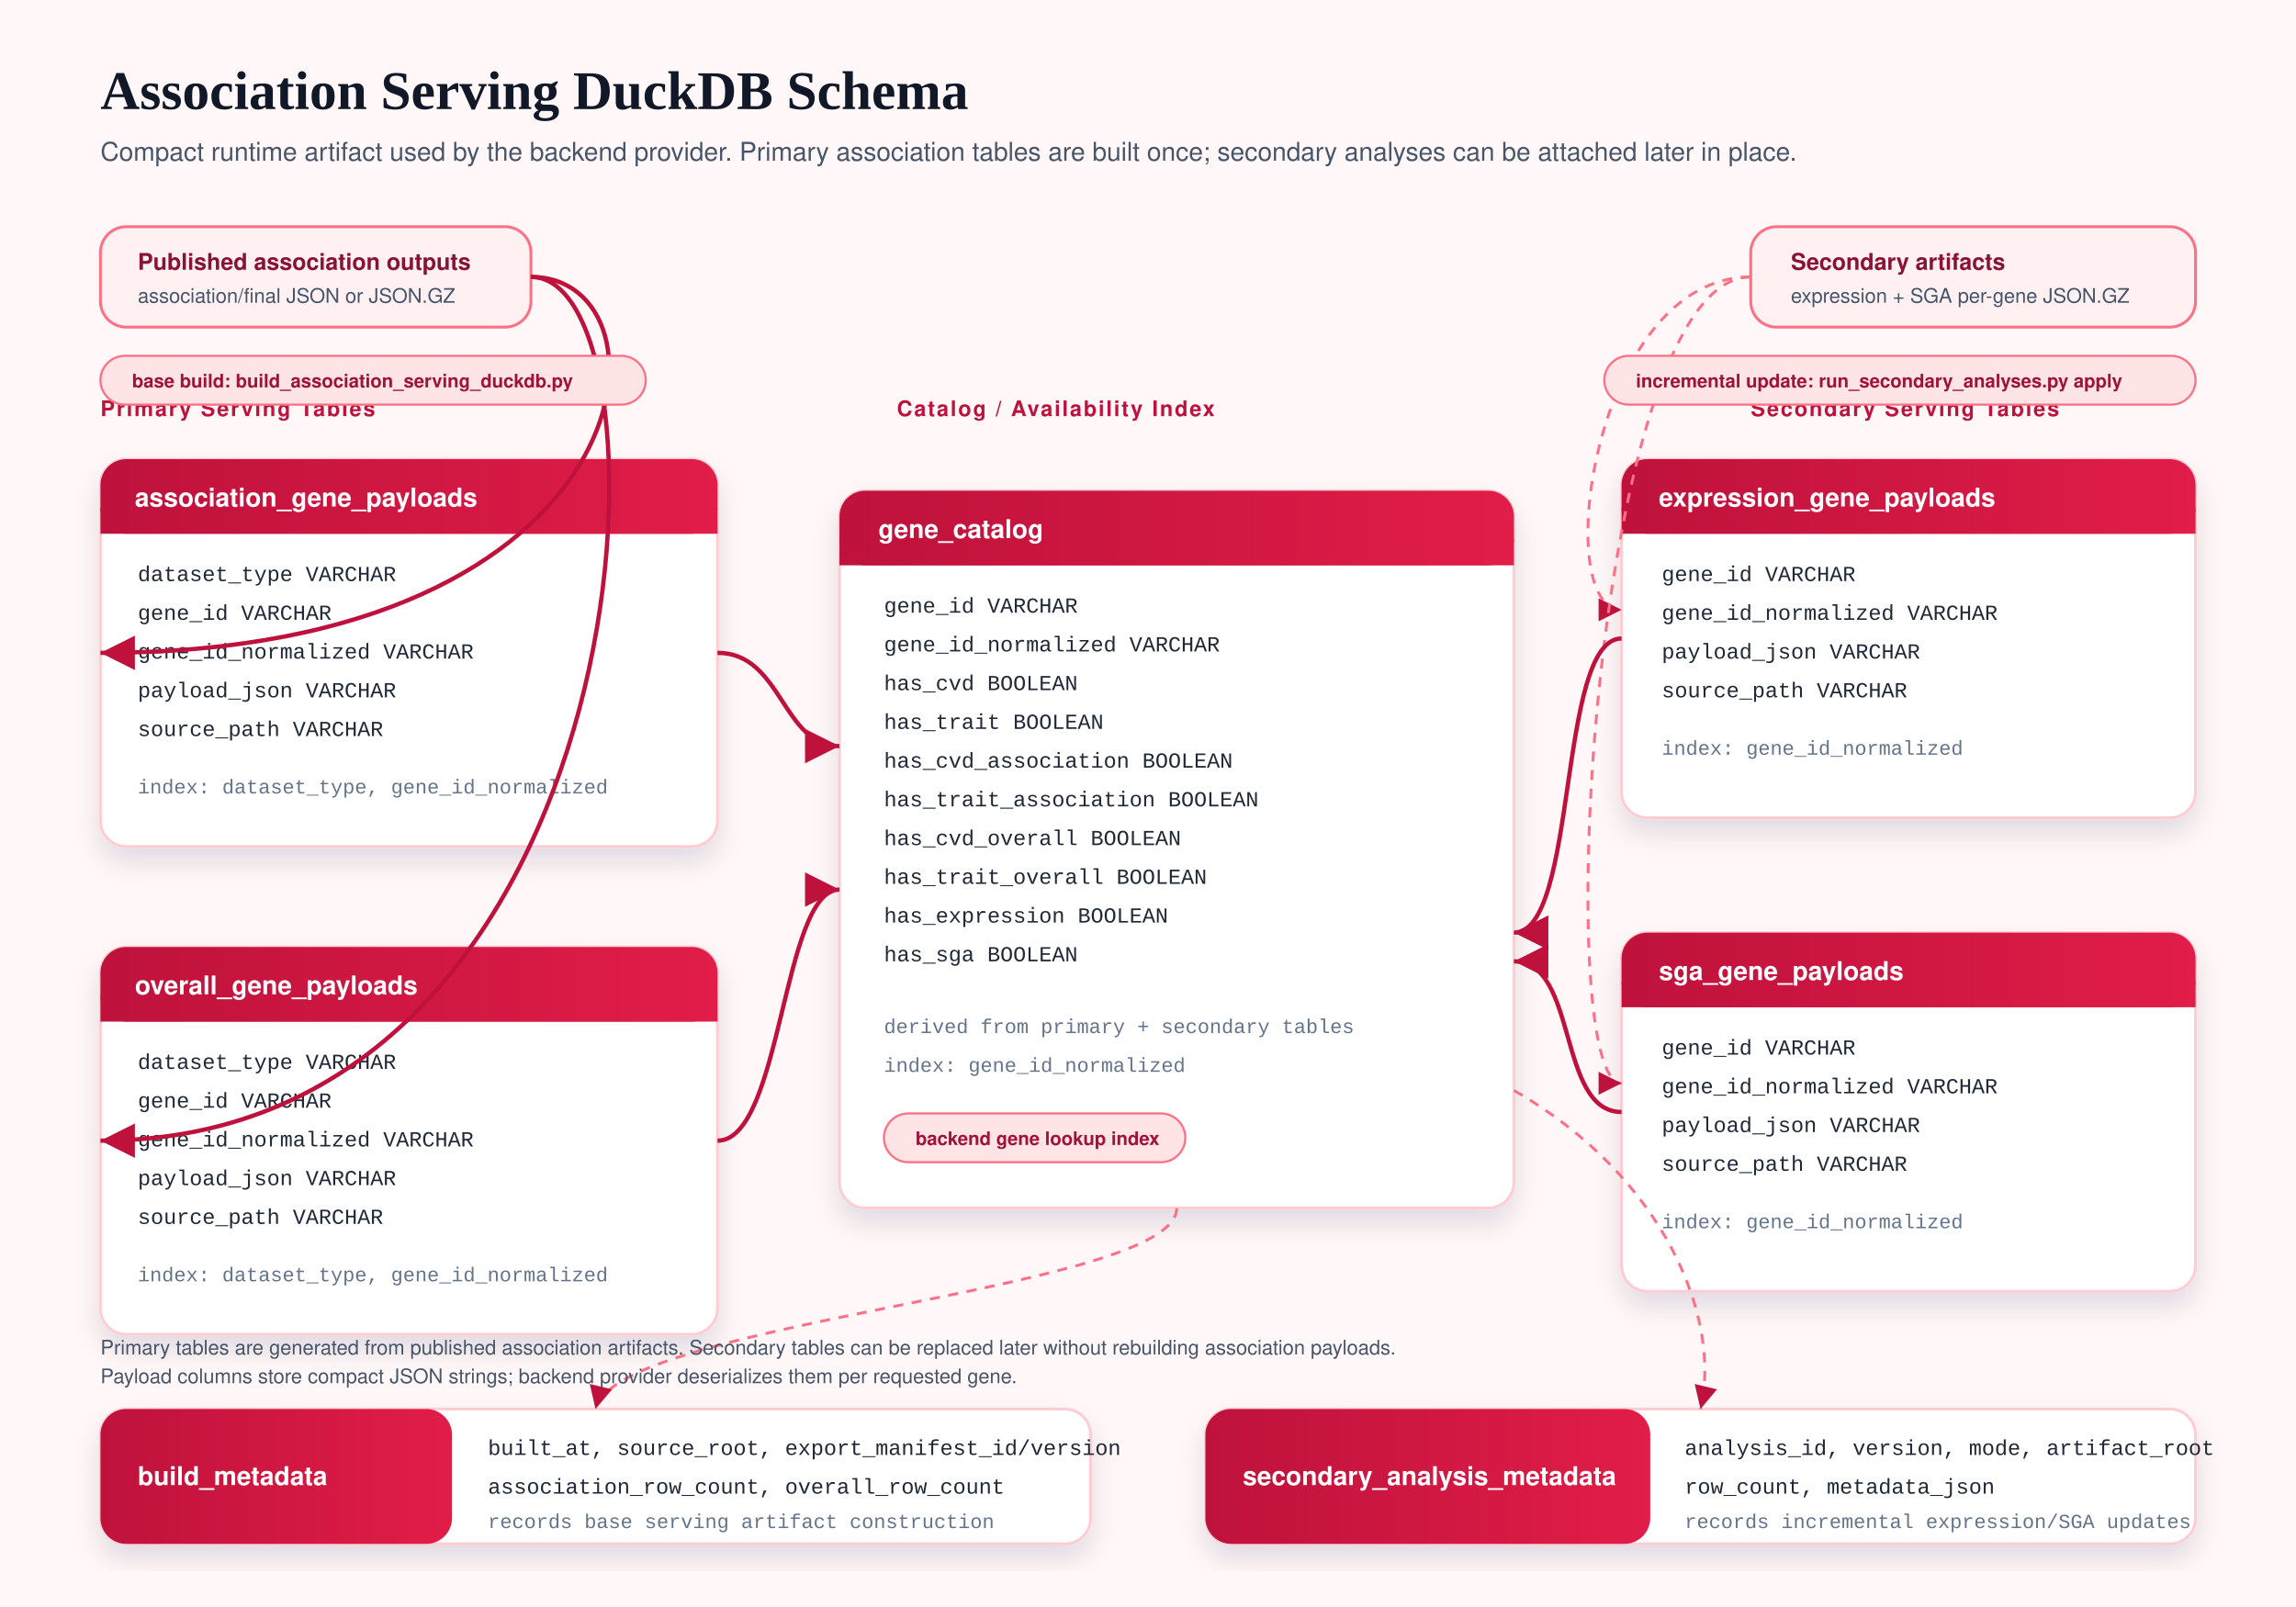
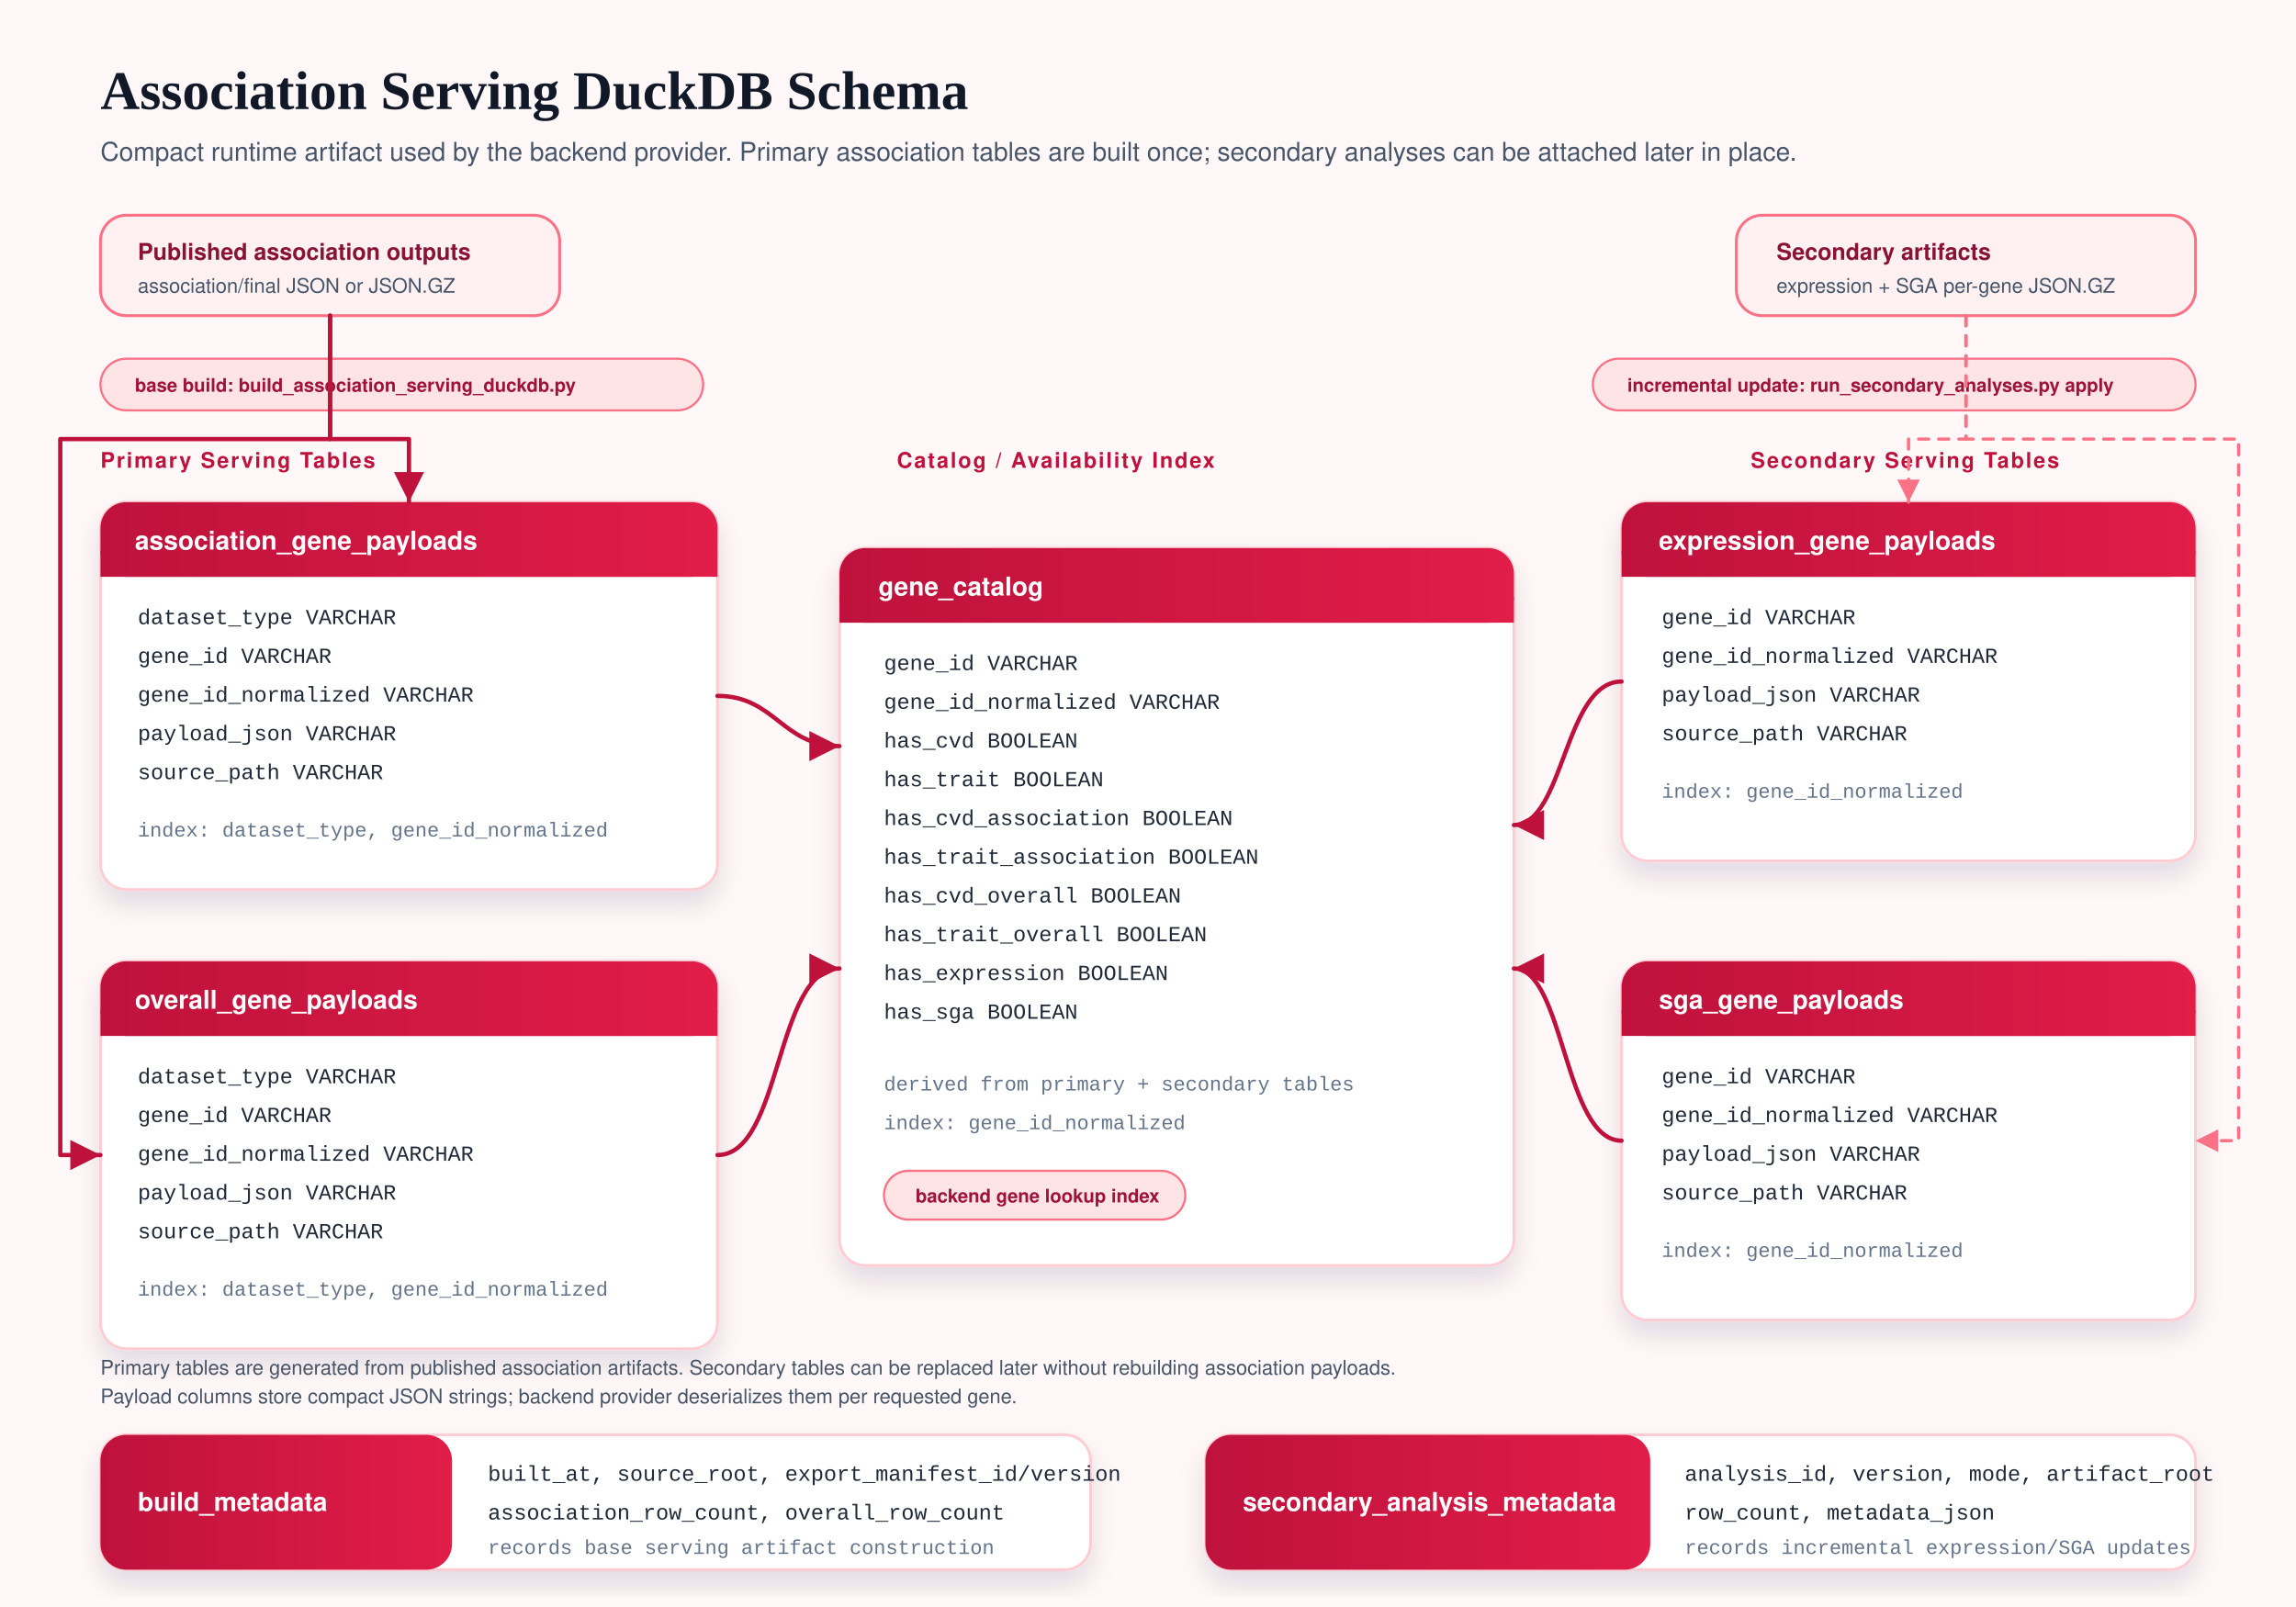
<svg xmlns="http://www.w3.org/2000/svg" width="1600" height="1120" viewBox="0 0 1600 1120" role="img" aria-labelledby="title desc">
  <defs>
-     <marker id="arrow" markerWidth="12" markerHeight="12" refX="10" refY="6" orient="auto" markerUnits="strokeWidth">
-       <path d="M2,2 L10,6 L2,10 Z" fill="#be123c" />
+     <marker id="arrow" markerWidth="9" markerHeight="9" refX="8" refY="4.5" orient="auto" markerUnits="strokeWidth">
+       <path d="M1,1 L8,4.5 L1,8 Z" fill="#be123c" />
+     </marker>
+     <marker id="arrowMuted" markerWidth="9" markerHeight="9" refX="8" refY="4.5" orient="auto" markerUnits="strokeWidth">
+       <path d="M1,1 L8,4.5 L1,8 Z" fill="#fb7185" />
    </marker>
    <filter id="cardShadow" x="-20%" y="-20%" width="140%" height="140%">
      <feDropShadow dx="0" dy="10" stdDeviation="9" flood-color="#0f172a" flood-opacity="0.12" />
    </filter>
    <linearGradient id="headerRose" x1="0" y1="0" x2="1" y2="0">
      <stop offset="0" stop-color="#be123c" />
      <stop offset="1" stop-color="#e11d48" />
    </linearGradient>
    <style>
      .page { fill: #fff7f8; }
      .title { font-family: Georgia, 'Times New Roman', serif; font-size: 38px; font-weight: 700; fill: #111827; }
      .subtitle { font-family: Helvetica, Arial, sans-serif; font-size: 18px; fill: #475569; }
      .section-label { font-family: Helvetica, Arial, sans-serif; font-size: 15px; font-weight: 700; letter-spacing: 0.08em; text-transform: uppercase; fill: #be123c; }
      .table { fill: #ffffff; stroke: #fecdd3; stroke-width: 2; filter: url(#cardShadow); }
      .header { fill: url(#headerRose); }
      .headerText { font-family: Helvetica, Arial, sans-serif; font-size: 18px; font-weight: 700; fill: #ffffff; }
      .column { font-family: ui-monospace, SFMono-Regular, Menlo, Monaco, Consolas, 'Liberation Mono', monospace; font-size: 15px; fill: #1f2937; }
      .columnMuted { font-family: ui-monospace, SFMono-Regular, Menlo, Monaco, Consolas, 'Liberation Mono', monospace; font-size: 14px; fill: #64748b; }
      .note { font-family: Helvetica, Arial, sans-serif; font-size: 14px; fill: #475569; }
-       .flow { fill: none; stroke: #be123c; stroke-width: 3; marker-end: url(#arrow); }
-       .flowMuted { fill: none; stroke: #fb7185; stroke-width: 2; stroke-dasharray: 7 6; marker-end: url(#arrow); }
+       .flow { fill: none; stroke: #be123c; stroke-width: 3; stroke-linecap: round; stroke-linejoin: round; marker-end: url(#arrow); }
+       .flowMuted { fill: none; stroke: #fb7185; stroke-width: 2.25; stroke-dasharray: 7 7; stroke-linecap: round; stroke-linejoin: round; marker-end: url(#arrowMuted); }
      .sourceBox { fill: #fff1f2; stroke: #fb7185; stroke-width: 2; }
      .sourceText { font-family: Helvetica, Arial, sans-serif; font-size: 16px; font-weight: 700; fill: #881337; }
      .badge { fill: #ffe4e6; stroke: #fb7185; stroke-width: 1.5; }
      .badgeText { font-family: Helvetica, Arial, sans-serif; font-size: 13px; font-weight: 700; fill: #9f1239; }
    </style>
  </defs>
  <rect class="page" x="0" y="0" width="1600" height="1120" />
  <text class="title" x="70" y="76">Association Serving DuckDB Schema</text>
  <text class="subtitle" x="70" y="112">Compact runtime artifact used by the backend provider. Primary association tables are built once; secondary analyses can be attached later in place.</text>
-   <rect class="sourceBox" x="70" y="158" width="300" height="70" rx="18" />
-   <text class="sourceText" x="96" y="188">Published association outputs</text>
-   <text class="note" x="96" y="211">association/final JSON or JSON.GZ</text>
-   <rect class="sourceBox" x="1220" y="158" width="310" height="70" rx="18" />
-   <text class="sourceText" x="1248" y="188">Secondary artifacts</text>
-   <text class="note" x="1248" y="211">expression + SGA per-gene JSON.GZ</text>
-   <text class="section-label" x="70" y="290">Primary Serving Tables</text>
-   <text class="section-label" x="1220" y="290">Secondary Serving Tables</text>
-   <text class="section-label" x="625" y="290">Catalog / Availability Index</text>
+   <rect class="sourceBox" x="70" y="150" width="320" height="70" rx="18" />
+   <text class="sourceText" x="96" y="181">Published association outputs</text>
+   <text class="note" x="96" y="204">association/final JSON or JSON.GZ</text>
+   <rect class="sourceBox" x="1210" y="150" width="320" height="70" rx="18" />
+   <text class="sourceText" x="1238" y="181">Secondary artifacts</text>
+   <text class="note" x="1238" y="204">expression + SGA per-gene JSON.GZ</text>
+   <rect class="badge" x="70" y="250" width="420" height="36" rx="18" />
+   <text class="badgeText" x="94" y="273">base build: build_association_serving_duckdb.py</text>
+   <rect class="badge" x="1110" y="250" width="420" height="36" rx="18" />
+   <text class="badgeText" x="1134" y="273">incremental update: run_secondary_analyses.py apply</text>
+   <text class="section-label" x="70" y="326">Primary Serving Tables</text>
+   <text class="section-label" x="1220" y="326">Secondary Serving Tables</text>
+   <text class="section-label" x="625" y="326">Catalog / Availability Index</text>
  <g id="association-table">
-     <rect class="table" x="70" y="320" width="430" height="270" rx="18" />
-     <rect class="header" x="70" y="320" width="430" height="52" rx="18" />
-     <path d="M70 354 H500 V372 H70 Z" fill="url(#headerRose)" />
-     <text class="headerText" x="94" y="353">association_gene_payloads</text>
-     <text class="column" x="96" y="405">dataset_type VARCHAR</text>
-     <text class="column" x="96" y="432">gene_id VARCHAR</text>
-     <text class="column" x="96" y="459">gene_id_normalized VARCHAR</text>
-     <text class="column" x="96" y="486">payload_json VARCHAR</text>
-     <text class="column" x="96" y="513">source_path VARCHAR</text>
-     <text class="columnMuted" x="96" y="553">index: dataset_type, gene_id_normalized</text>
+     <rect class="table" x="70" y="350" width="430" height="270" rx="18" />
+     <rect class="header" x="70" y="350" width="430" height="52" rx="18" />
+     <path d="M70 384 H500 V402 H70 Z" fill="url(#headerRose)" />
+     <text class="headerText" x="94" y="383">association_gene_payloads</text>
+     <text class="column" x="96" y="435">dataset_type VARCHAR</text>
+     <text class="column" x="96" y="462">gene_id VARCHAR</text>
+     <text class="column" x="96" y="489">gene_id_normalized VARCHAR</text>
+     <text class="column" x="96" y="516">payload_json VARCHAR</text>
+     <text class="column" x="96" y="543">source_path VARCHAR</text>
+     <text class="columnMuted" x="96" y="583">index: dataset_type, gene_id_normalized</text>
  </g>
  <g id="overall-table">
-     <rect class="table" x="70" y="660" width="430" height="270" rx="18" />
-     <rect class="header" x="70" y="660" width="430" height="52" rx="18" />
-     <path d="M70 694 H500 V712 H70 Z" fill="url(#headerRose)" />
-     <text class="headerText" x="94" y="693">overall_gene_payloads</text>
-     <text class="column" x="96" y="745">dataset_type VARCHAR</text>
-     <text class="column" x="96" y="772">gene_id VARCHAR</text>
-     <text class="column" x="96" y="799">gene_id_normalized VARCHAR</text>
-     <text class="column" x="96" y="826">payload_json VARCHAR</text>
-     <text class="column" x="96" y="853">source_path VARCHAR</text>
-     <text class="columnMuted" x="96" y="893">index: dataset_type, gene_id_normalized</text>
+     <rect class="table" x="70" y="670" width="430" height="270" rx="18" />
+     <rect class="header" x="70" y="670" width="430" height="52" rx="18" />
+     <path d="M70 704 H500 V722 H70 Z" fill="url(#headerRose)" />
+     <text class="headerText" x="94" y="703">overall_gene_payloads</text>
+     <text class="column" x="96" y="755">dataset_type VARCHAR</text>
+     <text class="column" x="96" y="782">gene_id VARCHAR</text>
+     <text class="column" x="96" y="809">gene_id_normalized VARCHAR</text>
+     <text class="column" x="96" y="836">payload_json VARCHAR</text>
+     <text class="column" x="96" y="863">source_path VARCHAR</text>
+     <text class="columnMuted" x="96" y="903">index: dataset_type, gene_id_normalized</text>
  </g>
  <g id="catalog-table">
-     <rect class="table" x="585" y="342" width="470" height="500" rx="18" />
-     <rect class="header" x="585" y="342" width="470" height="52" rx="18" />
-     <path d="M585 376 H1055 V394 H585 Z" fill="url(#headerRose)" />
-     <text class="headerText" x="612" y="375">gene_catalog</text>
-     <text class="column" x="616" y="427">gene_id VARCHAR</text>
-     <text class="column" x="616" y="454">gene_id_normalized VARCHAR</text>
-     <text class="column" x="616" y="481">has_cvd BOOLEAN</text>
-     <text class="column" x="616" y="508">has_trait BOOLEAN</text>
-     <text class="column" x="616" y="535">has_cvd_association BOOLEAN</text>
-     <text class="column" x="616" y="562">has_trait_association BOOLEAN</text>
-     <text class="column" x="616" y="589">has_cvd_overall BOOLEAN</text>
-     <text class="column" x="616" y="616">has_trait_overall BOOLEAN</text>
-     <text class="column" x="616" y="643">has_expression BOOLEAN</text>
-     <text class="column" x="616" y="670">has_sga BOOLEAN</text>
-     <text class="columnMuted" x="616" y="720">derived from primary + secondary tables</text>
-     <text class="columnMuted" x="616" y="747">index: gene_id_normalized</text>
-     <rect class="badge" x="616" y="776" width="210" height="34" rx="17" />
-     <text class="badgeText" x="638" y="798">backend gene lookup index</text>
+     <rect class="table" x="585" y="382" width="470" height="500" rx="18" />
+     <rect class="header" x="585" y="382" width="470" height="52" rx="18" />
+     <path d="M585 416 H1055 V434 H585 Z" fill="url(#headerRose)" />
+     <text class="headerText" x="612" y="415">gene_catalog</text>
+     <text class="column" x="616" y="467">gene_id VARCHAR</text>
+     <text class="column" x="616" y="494">gene_id_normalized VARCHAR</text>
+     <text class="column" x="616" y="521">has_cvd BOOLEAN</text>
+     <text class="column" x="616" y="548">has_trait BOOLEAN</text>
+     <text class="column" x="616" y="575">has_cvd_association BOOLEAN</text>
+     <text class="column" x="616" y="602">has_trait_association BOOLEAN</text>
+     <text class="column" x="616" y="629">has_cvd_overall BOOLEAN</text>
+     <text class="column" x="616" y="656">has_trait_overall BOOLEAN</text>
+     <text class="column" x="616" y="683">has_expression BOOLEAN</text>
+     <text class="column" x="616" y="710">has_sga BOOLEAN</text>
+     <text class="columnMuted" x="616" y="760">derived from primary + secondary tables</text>
+     <text class="columnMuted" x="616" y="787">index: gene_id_normalized</text>
+     <rect class="badge" x="616" y="816" width="210" height="34" rx="17" />
+     <text class="badgeText" x="638" y="838">backend gene lookup index</text>
  </g>
  <g id="expression-table">
-     <rect class="table" x="1130" y="320" width="400" height="250" rx="18" />
-     <rect class="header" x="1130" y="320" width="400" height="52" rx="18" />
-     <path d="M1130 354 H1530 V372 H1130 Z" fill="url(#headerRose)" />
-     <text class="headerText" x="1156" y="353">expression_gene_payloads</text>
-     <text class="column" x="1158" y="405">gene_id VARCHAR</text>
-     <text class="column" x="1158" y="432">gene_id_normalized VARCHAR</text>
-     <text class="column" x="1158" y="459">payload_json VARCHAR</text>
-     <text class="column" x="1158" y="486">source_path VARCHAR</text>
-     <text class="columnMuted" x="1158" y="526">index: gene_id_normalized</text>
+     <rect class="table" x="1130" y="350" width="400" height="250" rx="18" />
+     <rect class="header" x="1130" y="350" width="400" height="52" rx="18" />
+     <path d="M1130 384 H1530 V402 H1130 Z" fill="url(#headerRose)" />
+     <text class="headerText" x="1156" y="383">expression_gene_payloads</text>
+     <text class="column" x="1158" y="435">gene_id VARCHAR</text>
+     <text class="column" x="1158" y="462">gene_id_normalized VARCHAR</text>
+     <text class="column" x="1158" y="489">payload_json VARCHAR</text>
+     <text class="column" x="1158" y="516">source_path VARCHAR</text>
+     <text class="columnMuted" x="1158" y="556">index: gene_id_normalized</text>
  </g>
  <g id="sga-table">
-     <rect class="table" x="1130" y="650" width="400" height="250" rx="18" />
-     <rect class="header" x="1130" y="650" width="400" height="52" rx="18" />
-     <path d="M1130 684 H1530 V702 H1130 Z" fill="url(#headerRose)" />
-     <text class="headerText" x="1156" y="683">sga_gene_payloads</text>
-     <text class="column" x="1158" y="735">gene_id VARCHAR</text>
-     <text class="column" x="1158" y="762">gene_id_normalized VARCHAR</text>
-     <text class="column" x="1158" y="789">payload_json VARCHAR</text>
-     <text class="column" x="1158" y="816">source_path VARCHAR</text>
-     <text class="columnMuted" x="1158" y="856">index: gene_id_normalized</text>
+     <rect class="table" x="1130" y="670" width="400" height="250" rx="18" />
+     <rect class="header" x="1130" y="670" width="400" height="52" rx="18" />
+     <path d="M1130 704 H1530 V722 H1130 Z" fill="url(#headerRose)" />
+     <text class="headerText" x="1156" y="703">sga_gene_payloads</text>
+     <text class="column" x="1158" y="755">gene_id VARCHAR</text>
+     <text class="column" x="1158" y="782">gene_id_normalized VARCHAR</text>
+     <text class="column" x="1158" y="809">payload_json VARCHAR</text>
+     <text class="column" x="1158" y="836">source_path VARCHAR</text>
+     <text class="columnMuted" x="1158" y="876">index: gene_id_normalized</text>
  </g>
+   <path class="flow" d="M230 220 V306 H285 V350" />
+   <path class="flow" d="M230 220 V306 H42 V805 H70" />
+   <path class="flow" d="M500 485 C540 485, 545 520, 585 520" />
+   <path class="flow" d="M500 805 C545 805, 540 675, 585 675" />
+   <path class="flowMuted" d="M1370 220 V306 H1330 V350" />
+   <path class="flowMuted" d="M1370 220 V306 H1560 V795 H1530" />
+   <path class="flow" d="M1130 475 C1090 475, 1090 575, 1055 575" />
+   <path class="flow" d="M1130 795 C1090 795, 1090 675, 1055 675" />
+   <text class="note" x="70" y="958">Primary tables are generated from published association artifacts. Secondary tables can be replaced later without rebuilding association payloads.</text>
+   <text class="note" x="70" y="978">Payload columns store compact JSON strings; backend provider deserializes them per requested gene.</text>
  <g id="build-metadata">
-     <rect class="table" x="70" y="982" width="690" height="94" rx="18" />
-     <rect class="header" x="70" y="982" width="245" height="94" rx="18" />
-     <text class="headerText" x="96" y="1035">build_metadata</text>
-     <text class="column" x="340" y="1014">built_at, source_root, export_manifest_id/version</text>
-     <text class="column" x="340" y="1041">association_row_count, overall_row_count</text>
-     <text class="columnMuted" x="340" y="1065">records base serving artifact construction</text>
+     <rect class="table" x="70" y="1000" width="690" height="94" rx="18" />
+     <rect class="header" x="70" y="1000" width="245" height="94" rx="18" />
+     <text class="headerText" x="96" y="1053">build_metadata</text>
+     <text class="column" x="340" y="1032">built_at, source_root, export_manifest_id/version</text>
+     <text class="column" x="340" y="1059">association_row_count, overall_row_count</text>
+     <text class="columnMuted" x="340" y="1083">records base serving artifact construction</text>
  </g>
  <g id="secondary-metadata">
-     <rect class="table" x="840" y="982" width="690" height="94" rx="18" />
-     <rect class="header" x="840" y="982" width="310" height="94" rx="18" />
-     <text class="headerText" x="866" y="1035">secondary_analysis_metadata</text>
-     <text class="column" x="1174" y="1014">analysis_id, version, mode, artifact_root</text>
-     <text class="column" x="1174" y="1041">row_count, metadata_json</text>
-     <text class="columnMuted" x="1174" y="1065">records incremental expression/SGA updates</text>
+     <rect class="table" x="840" y="1000" width="690" height="94" rx="18" />
+     <rect class="header" x="840" y="1000" width="310" height="94" rx="18" />
+     <text class="headerText" x="866" y="1053">secondary_analysis_metadata</text>
+     <text class="column" x="1174" y="1032">analysis_id, version, mode, artifact_root</text>
+     <text class="column" x="1174" y="1059">row_count, metadata_json</text>
+     <text class="columnMuted" x="1174" y="1083">records incremental expression/SGA updates</text>
  </g>
-   <path class="flow" d="M370 193 C475 193, 455 455, 70 455" />
-   <path class="flow" d="M370 193 C475 193, 455 795, 70 795" />
-   <path class="flow" d="M500 455 C545 455, 545 520, 585 520" />
-   <path class="flow" d="M500 795 C545 795, 545 620, 585 620" />
-   <path class="flowMuted" d="M1220 193 C1110 193, 1080 425, 1130 425" />
-   <path class="flowMuted" d="M1220 193 C1110 193, 1080 755, 1130 755" />
-   <path class="flow" d="M1130 445 C1085 445, 1100 650, 1055 650" />
-   <path class="flow" d="M1130 775 C1085 775, 1100 670, 1055 670" />
-   <path class="flowMuted" d="M820 842 C820 900, 430 920, 415 982" />
-   <path class="flowMuted" d="M1055 760 C1160 820, 1200 920, 1185 982" />
-   <rect class="badge" x="70" y="248" width="380" height="34" rx="17" />
-   <text class="badgeText" x="92" y="270">base build: build_association_serving_duckdb.py</text>
-   <rect class="badge" x="1118" y="248" width="412" height="34" rx="17" />
-   <text class="badgeText" x="1140" y="270">incremental update: run_secondary_analyses.py apply</text>
-   <text class="note" x="70" y="944">Primary tables are generated from published association artifacts. Secondary tables can be replaced later without rebuilding association payloads.</text>
-   <text class="note" x="70" y="964">Payload columns store compact JSON strings; backend provider deserializes them per requested gene.</text>
</svg>
